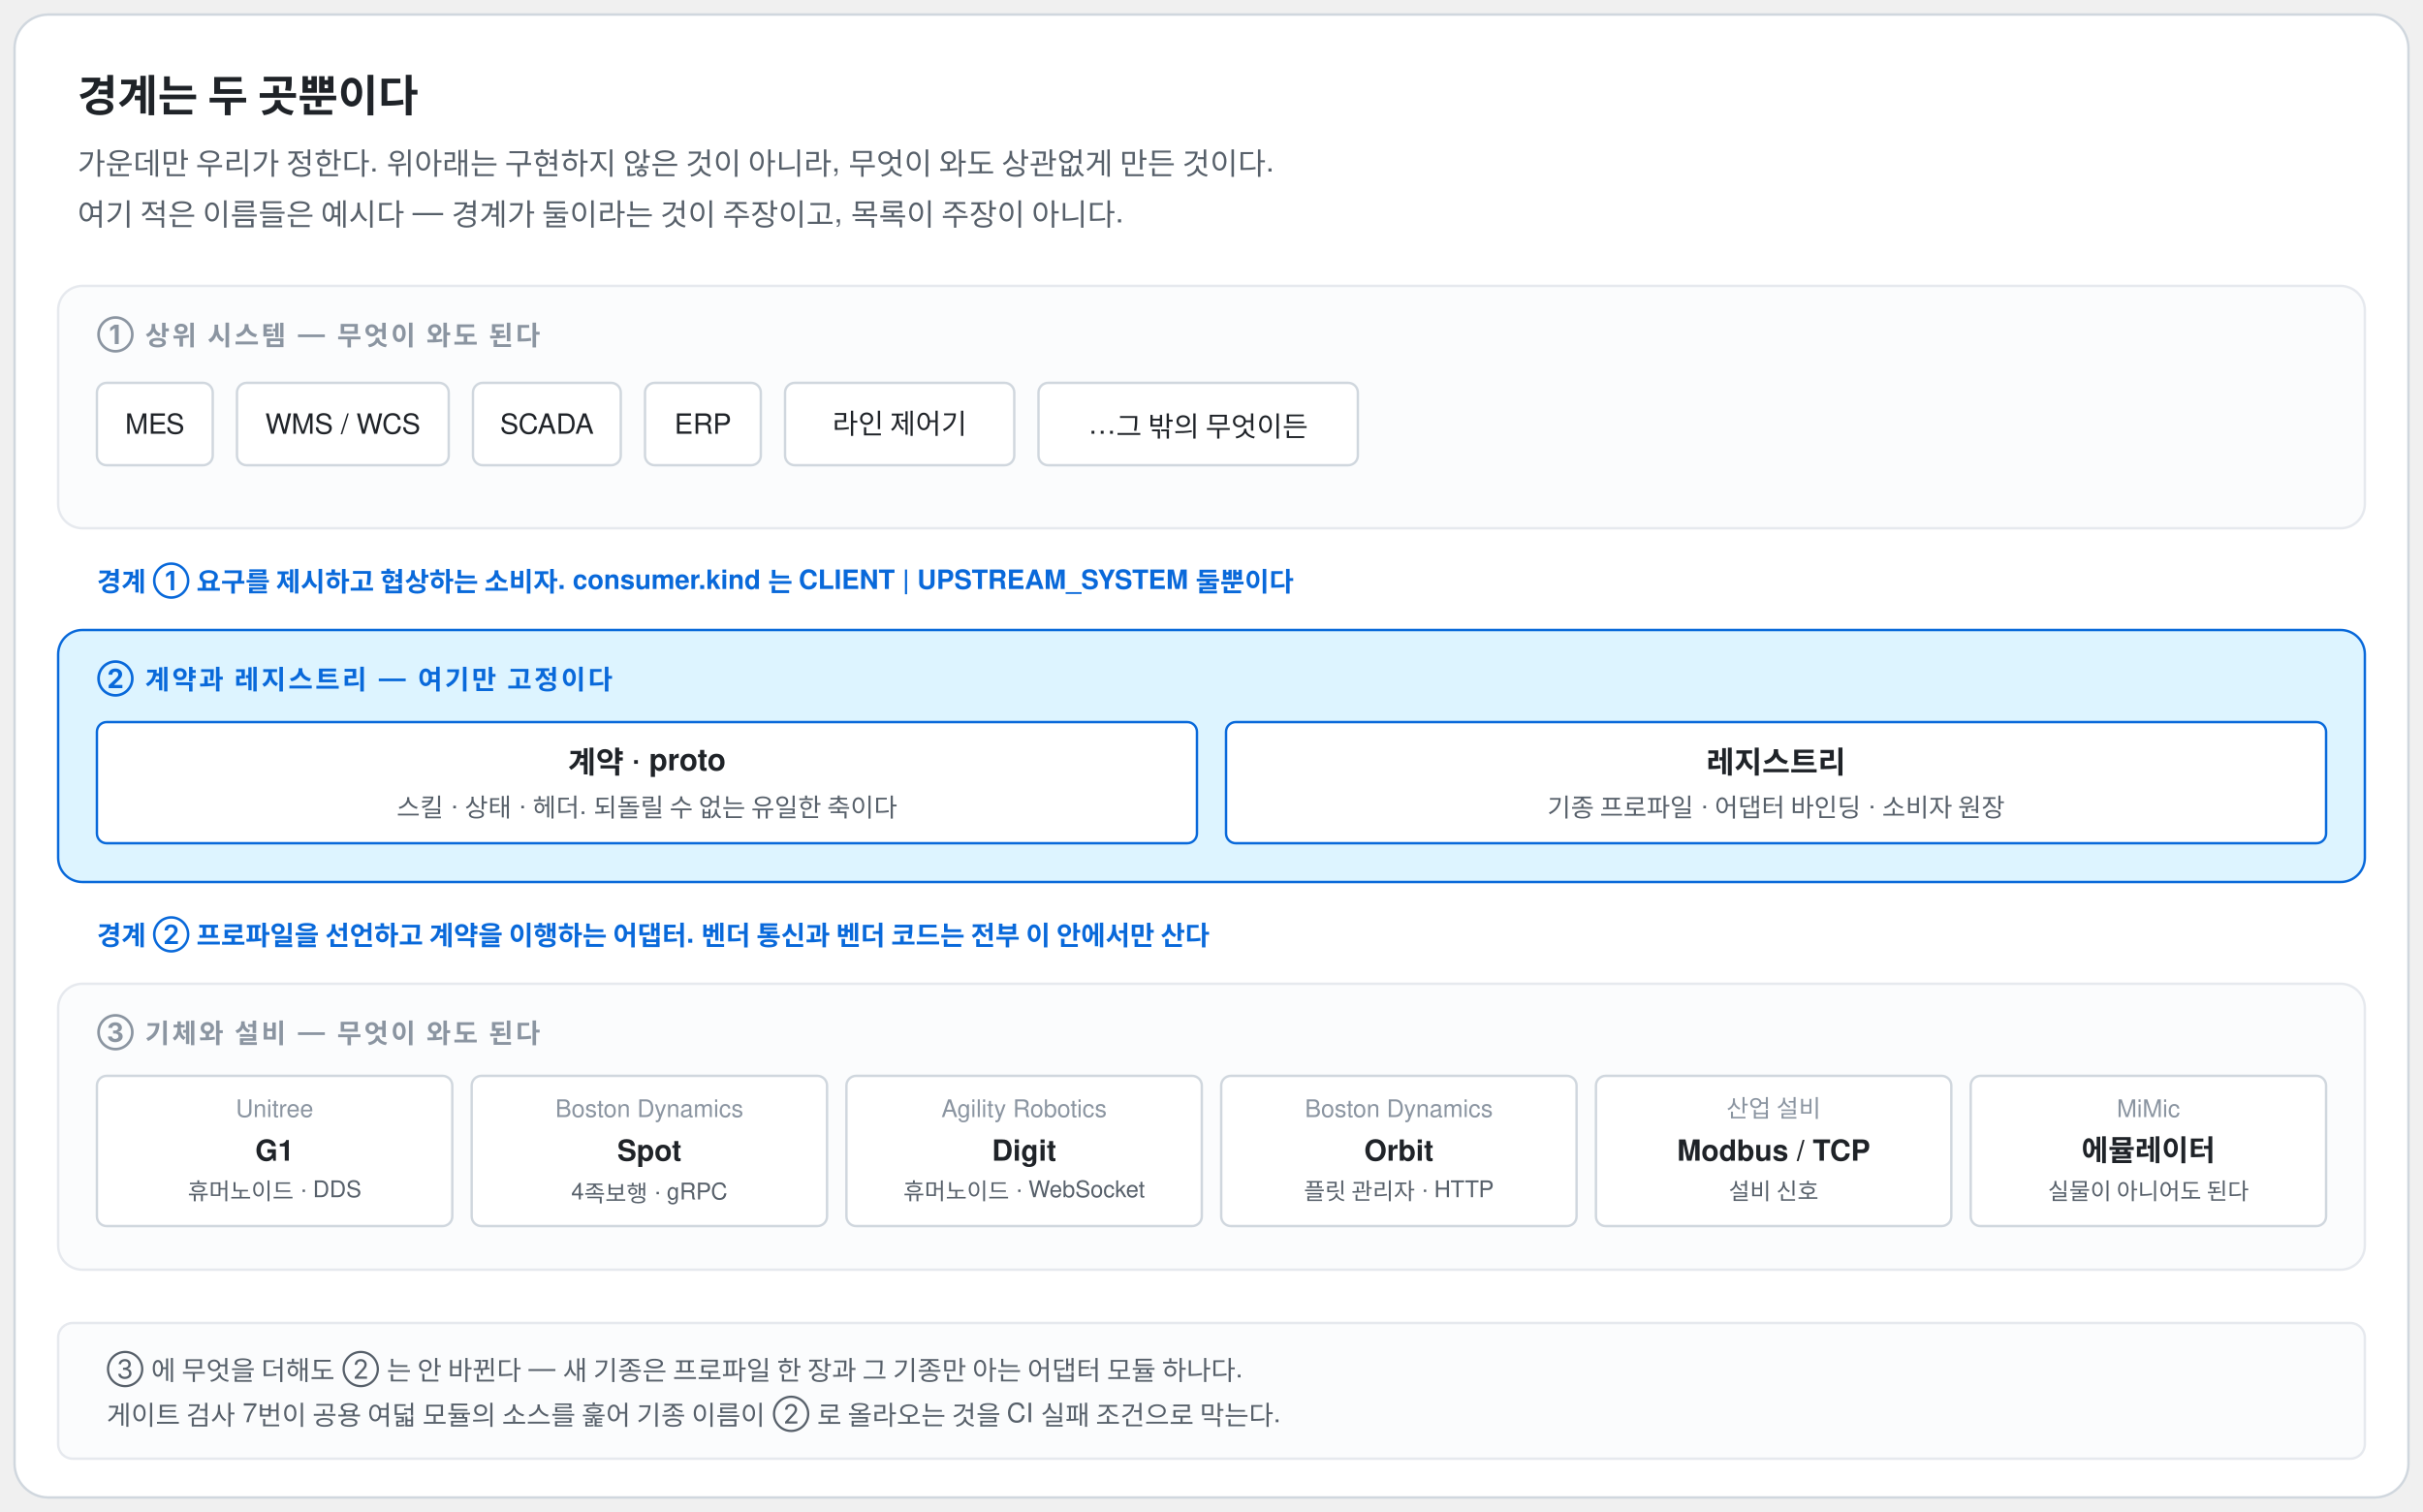
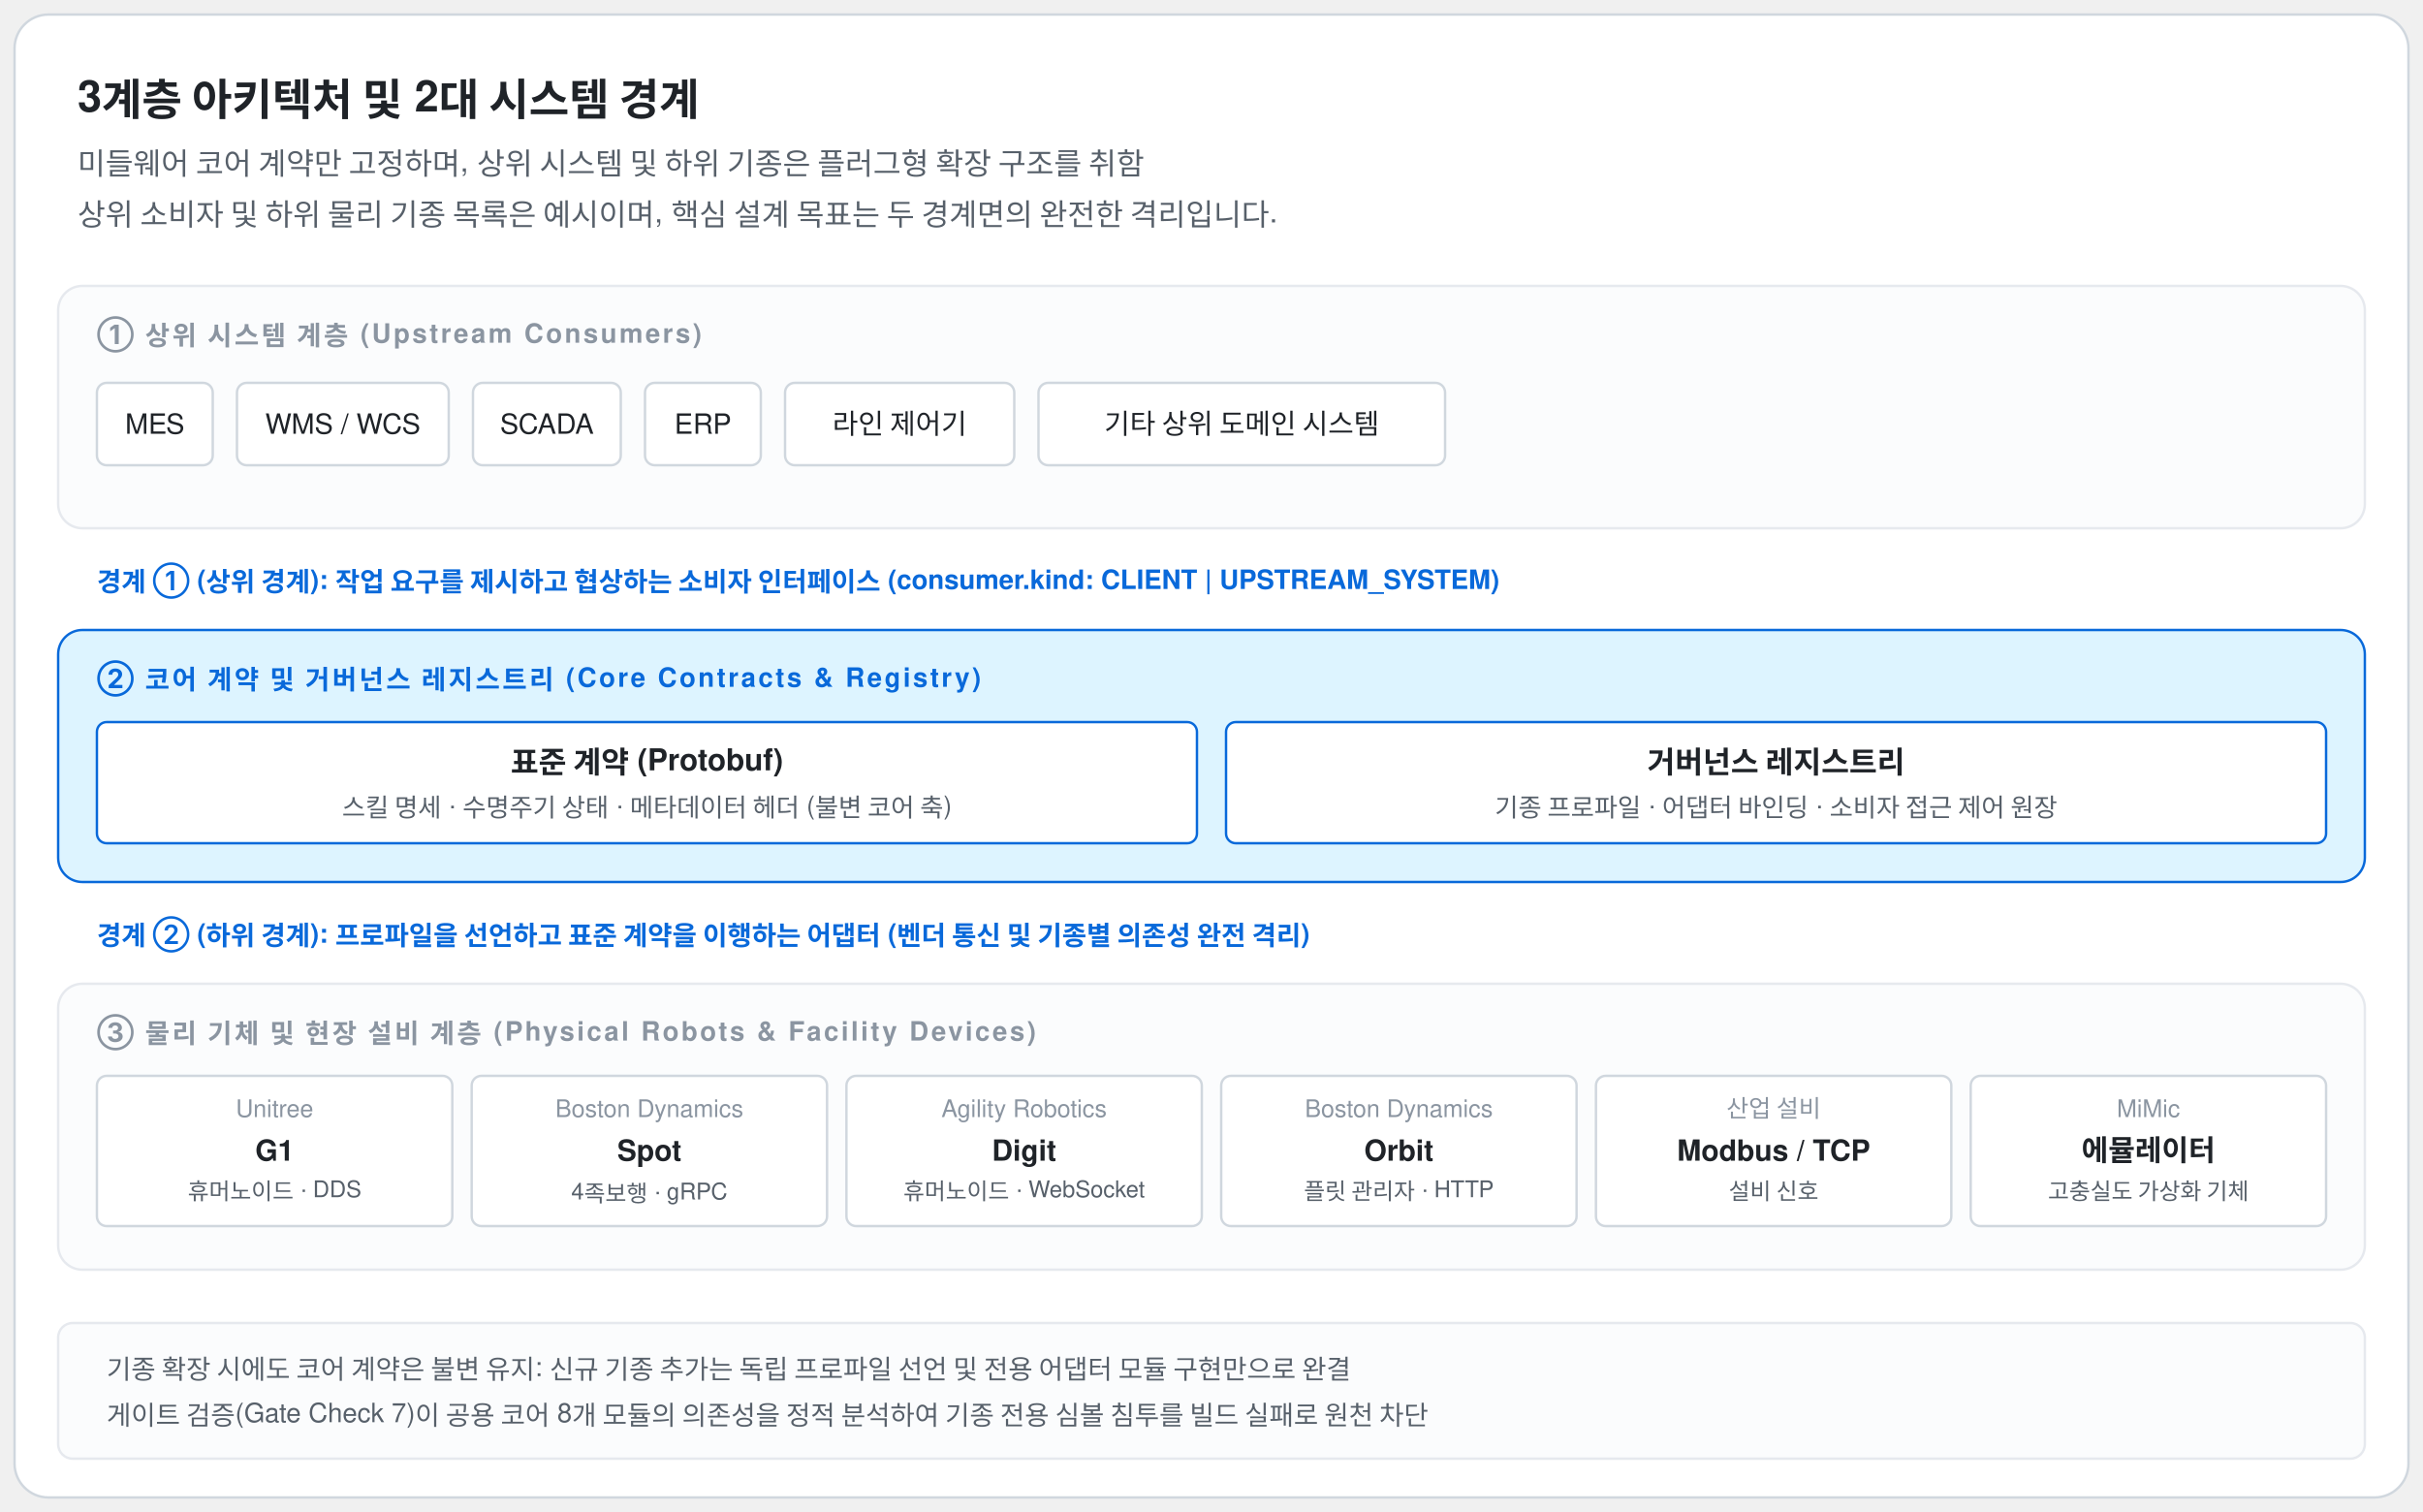
<svg xmlns="http://www.w3.org/2000/svg" width="1000" height="624" viewBox="0 0 1000 624" font-family="Malgun Gothic,Apple SD Gothic Neo,Noto Sans KR,Segoe UI,-apple-system,Helvetica,Arial,sans-serif">
  <rect x="6" y="6" width="988" height="612" rx="14" fill="#ffffff" stroke="#d0d7de" />
-   <text x="32" y="46" font-size="18" font-weight="600" fill="#1f2328">경계는 두 곳뿐이다</text>
-   <text x="32" y="72" font-size="12.5" fill="#57606a">가운데만 우리가 정한다. 위아래는 구현하지 않은 것이 아니라, 무엇이 와도 상관없게 만든 것이다.</text>
-   <text x="32" y="93" font-size="12.5" fill="#57606a">여기 적은 이름들은 예시다 — 경계가 둘이라는 것이 주장이고, 목록이 주장이 아니다.</text>
+   <text x="32" y="46" font-size="18" font-weight="600" fill="#1f2328">3계층 아키텍처 및 2대 시스템 경계</text>
+   <text x="32" y="72" font-size="12.5" fill="#57606a">미들웨어 코어 계약만 고정하며, 상위 시스템 및 하위 기종은 플러그형 확장 구조를 취함</text>
+   <text x="32" y="93" font-size="12.5" fill="#57606a">상위 소비자 및 하위 물리 기종 목록은 예시이며, 핵심 설계 목표는 두 경계면의 완전한 격리입니다.</text>
  <rect x="24" y="118" width="952" height="100" rx="10" fill="#fbfcfd" stroke="#e6e9ee" />
-   <text x="40" y="142" font-size="11" font-weight="700" letter-spacing="1" fill="#8b95a1">① 상위 시스템 — 무엇이 와도 된다</text>
+   <text x="40" y="142" font-size="11" font-weight="700" letter-spacing="1" fill="#8b95a1">① 상위 시스템 계층 (Upstream Consumers)</text>
  <rect x="40" y="158" width="47.8" height="34" rx="4" fill="#ffffff" stroke="#d0d7de" />
  <text x="63.9" y="179" font-size="11.5" text-anchor="middle" fill="#1f2328">MES</text>
  <rect x="97.8" y="158" width="87.4" height="34" rx="4" fill="#ffffff" stroke="#d0d7de" />
  <text x="141.5" y="179" font-size="11.5" text-anchor="middle" fill="#1f2328">WMS / WCS</text>
  <rect x="195.2" y="158" width="61" height="34" rx="4" fill="#ffffff" stroke="#d0d7de" />
  <text x="225.7" y="179" font-size="11.5" text-anchor="middle" fill="#1f2328">SCADA</text>
  <rect x="266.2" y="158" width="47.8" height="34" rx="4" fill="#ffffff" stroke="#d0d7de" />
  <text x="290.1" y="179" font-size="11.5" text-anchor="middle" fill="#1f2328">ERP</text>
  <rect x="324" y="158" width="94.6" height="34" rx="4" fill="#ffffff" stroke="#d0d7de" />
  <text x="371.3" y="179" font-size="11.5" text-anchor="middle" fill="#1f2328">라인 제어기</text>
-   <rect x="428.6" y="158" width="131.8" height="34" rx="4" fill="#ffffff" stroke="#d0d7de" />
-   <text x="494.5" y="179" font-size="11.5" text-anchor="middle" fill="#1f2328">…그 밖의 무엇이든</text>
-   <text x="40" y="244" font-size="11" font-weight="600" fill="#0969da">경계 ①  요구를 제시하고 협상하는 소비자. consumer.kind 는 CLIENT | UPSTREAM_SYSTEM 둘뿐이다</text>
+   <rect x="428.6" y="158" width="167.8" height="34" rx="4" fill="#ffffff" stroke="#d0d7de" />
+   <text x="512.5" y="179" font-size="11.5" text-anchor="middle" fill="#1f2328">기타 상위 도메인 시스템</text>
+   <text x="40" y="244" font-size="11" font-weight="600" fill="#0969da">경계 ① (상위 경계): 작업 요구를 제시하고 협상하는 소비자 인터페이스 (consumer.kind: CLIENT | UPSTREAM_SYSTEM)</text>
  <rect x="24" y="260" width="952" height="104" rx="10" fill="#ddf4ff" stroke="#0969da" />
-   <text x="40" y="284" font-size="11" font-weight="700" letter-spacing="1" fill="#0969da">② 계약과 레지스트리 — 여기만 고정이다</text>
+   <text x="40" y="284" font-size="11" font-weight="700" letter-spacing="1" fill="#0969da">② 코어 계약 및 거버넌스 레지스트리 (Core Contracts &amp; Registry)</text>
  <rect x="40" y="298" width="454" height="50" rx="4" fill="#ffffff" stroke="#0969da" />
-   <text x="267" y="319" font-size="12.5" font-weight="600" text-anchor="middle" fill="#1f2328">계약 · proto</text>
-   <text x="267" y="337" font-size="10.5" text-anchor="middle" fill="#57606a">스킬 · 상태 · 헤더. 되돌릴 수 없는 유일한 축이다</text>
+   <text x="267" y="319" font-size="12.5" font-weight="600" text-anchor="middle" fill="#1f2328">표준 계약 (Protobuf)</text>
+   <text x="267" y="337" font-size="10.5" text-anchor="middle" fill="#57606a">스킬 명세 · 수명주기 상태 · 메타데이터 헤더 (불변 코어 축)</text>
  <rect x="506" y="298" width="454" height="50" rx="4" fill="#ffffff" stroke="#0969da" />
-   <text x="733" y="319" font-size="12.5" font-weight="600" text-anchor="middle" fill="#1f2328">레지스트리</text>
-   <text x="733" y="337" font-size="10.5" text-anchor="middle" fill="#57606a">기종 프로파일 · 어댑터 바인딩 · 소비자 원장</text>
-   <text x="40" y="390" font-size="11" font-weight="600" fill="#0969da">경계 ②  프로파일을 선언하고 계약을 이행하는 어댑터. 벤더 통신과 벤더 코드는 전부 이 안에서만 산다</text>
+   <text x="733" y="319" font-size="12.5" font-weight="600" text-anchor="middle" fill="#1f2328">거버넌스 레지스트리</text>
+   <text x="733" y="337" font-size="10.5" text-anchor="middle" fill="#57606a">기종 프로파일 · 어댑터 바인딩 · 소비자 접근 제어 원장</text>
+   <text x="40" y="390" font-size="11" font-weight="600" fill="#0969da">경계 ② (하위 경계): 프로파일을 선언하고 표준 계약을 이행하는 어댑터 (벤더 통신 및 기종별 의존성 완전 격리)</text>
  <rect x="24" y="406" width="952" height="118" rx="10" fill="#fbfcfd" stroke="#e6e9ee" />
-   <text x="40" y="430" font-size="11" font-weight="700" letter-spacing="1" fill="#8b95a1">③ 기체와 설비 — 무엇이 와도 된다</text>
+   <text x="40" y="430" font-size="11" font-weight="700" letter-spacing="1" fill="#8b95a1">③ 물리 기체 및 현장 설비 계층 (Physical Robots &amp; Facility Devices)</text>
  <rect x="40" y="444" width="146.667" height="62" rx="4" fill="#ffffff" stroke="#d0d7de" />
  <text x="113.333" y="461" font-size="10" text-anchor="middle" fill="#8b95a1">Unitree</text>
  <text x="113.333" y="479" font-size="12" font-weight="600" text-anchor="middle" fill="#1f2328">G1</text>
  <text x="113.333" y="495" font-size="9.5" text-anchor="middle" fill="#57606a">휴머노이드 · DDS</text>
  <rect x="194.667" y="444" width="146.667" height="62" rx="4" fill="#ffffff" stroke="#d0d7de" />
  <text x="268" y="461" font-size="10" text-anchor="middle" fill="#8b95a1">Boston Dynamics</text>
  <text x="268" y="479" font-size="12" font-weight="600" text-anchor="middle" fill="#1f2328">Spot</text>
  <text x="268" y="495" font-size="9.5" text-anchor="middle" fill="#57606a">4족보행 · gRPC</text>
  <rect x="349.333" y="444" width="146.667" height="62" rx="4" fill="#ffffff" stroke="#d0d7de" />
  <text x="422.667" y="461" font-size="10" text-anchor="middle" fill="#8b95a1">Agility Robotics</text>
  <text x="422.667" y="479" font-size="12" font-weight="600" text-anchor="middle" fill="#1f2328">Digit</text>
  <text x="422.667" y="495" font-size="9.5" text-anchor="middle" fill="#57606a">휴머노이드 · WebSocket</text>
  <rect x="504" y="444" width="146.667" height="62" rx="4" fill="#ffffff" stroke="#d0d7de" />
  <text x="577.333" y="461" font-size="10" text-anchor="middle" fill="#8b95a1">Boston Dynamics</text>
  <text x="577.333" y="479" font-size="12" font-weight="600" text-anchor="middle" fill="#1f2328">Orbit</text>
  <text x="577.333" y="495" font-size="9.5" text-anchor="middle" fill="#57606a">플릿 관리자 · HTTP</text>
  <rect x="658.667" y="444" width="146.667" height="62" rx="4" fill="#ffffff" stroke="#d0d7de" />
  <text x="732" y="461" font-size="10" text-anchor="middle" fill="#8b95a1">산업 설비</text>
  <text x="732" y="479" font-size="12" font-weight="600" text-anchor="middle" fill="#1f2328">Modbus / TCP</text>
  <text x="732" y="495" font-size="9.5" text-anchor="middle" fill="#57606a">설비 신호</text>
  <rect x="813.333" y="444" width="146.667" height="62" rx="4" fill="#ffffff" stroke="#d0d7de" />
  <text x="886.667" y="461" font-size="10" text-anchor="middle" fill="#8b95a1">MiMic</text>
  <text x="886.667" y="479" font-size="12" font-weight="600" text-anchor="middle" fill="#1f2328">에뮬레이터</text>
-   <text x="886.667" y="495" font-size="9.5" text-anchor="middle" fill="#57606a">실물이 아니어도 된다</text>
+   <text x="886.667" y="495" font-size="9.5" text-anchor="middle" fill="#57606a">고충실도 가상화 기체</text>
  <rect x="24" y="546" width="952" height="56" rx="6" fill="#fbfcfd" stroke="#e6e9ee" />
-   <text x="44" y="569" font-size="11" fill="#57606a">③ 에 무엇을 더해도 ② 는 안 바뀐다 — 새 기종은 프로파일 한 장과 그 기종만 아는 어댑터 모듈 하나다.</text>
-   <text x="44" y="588" font-size="11" fill="#57606a">게이트 검사 7번이 공용 여덟 모듈의 소스를 훑어 기종 이름이 ② 로 올라오는 것을 CI 실패 조건으로 막는다.</text>
+   <text x="44" y="569" font-size="11" fill="#57606a">기종 확장 시에도 코어 계약은 불변 유지: 신규 기종 추가는 독립 프로파일 선언 및 전용 어댑터 모듈 구현만으로 완결</text>
+   <text x="44" y="588" font-size="11" fill="#57606a">게이트 검증(Gate Check 7)이 공용 코어 8개 모듈의 의존성을 정적 분석하여 기종 전용 심볼 침투를 빌드 실패로 원천 차단</text>
</svg>
